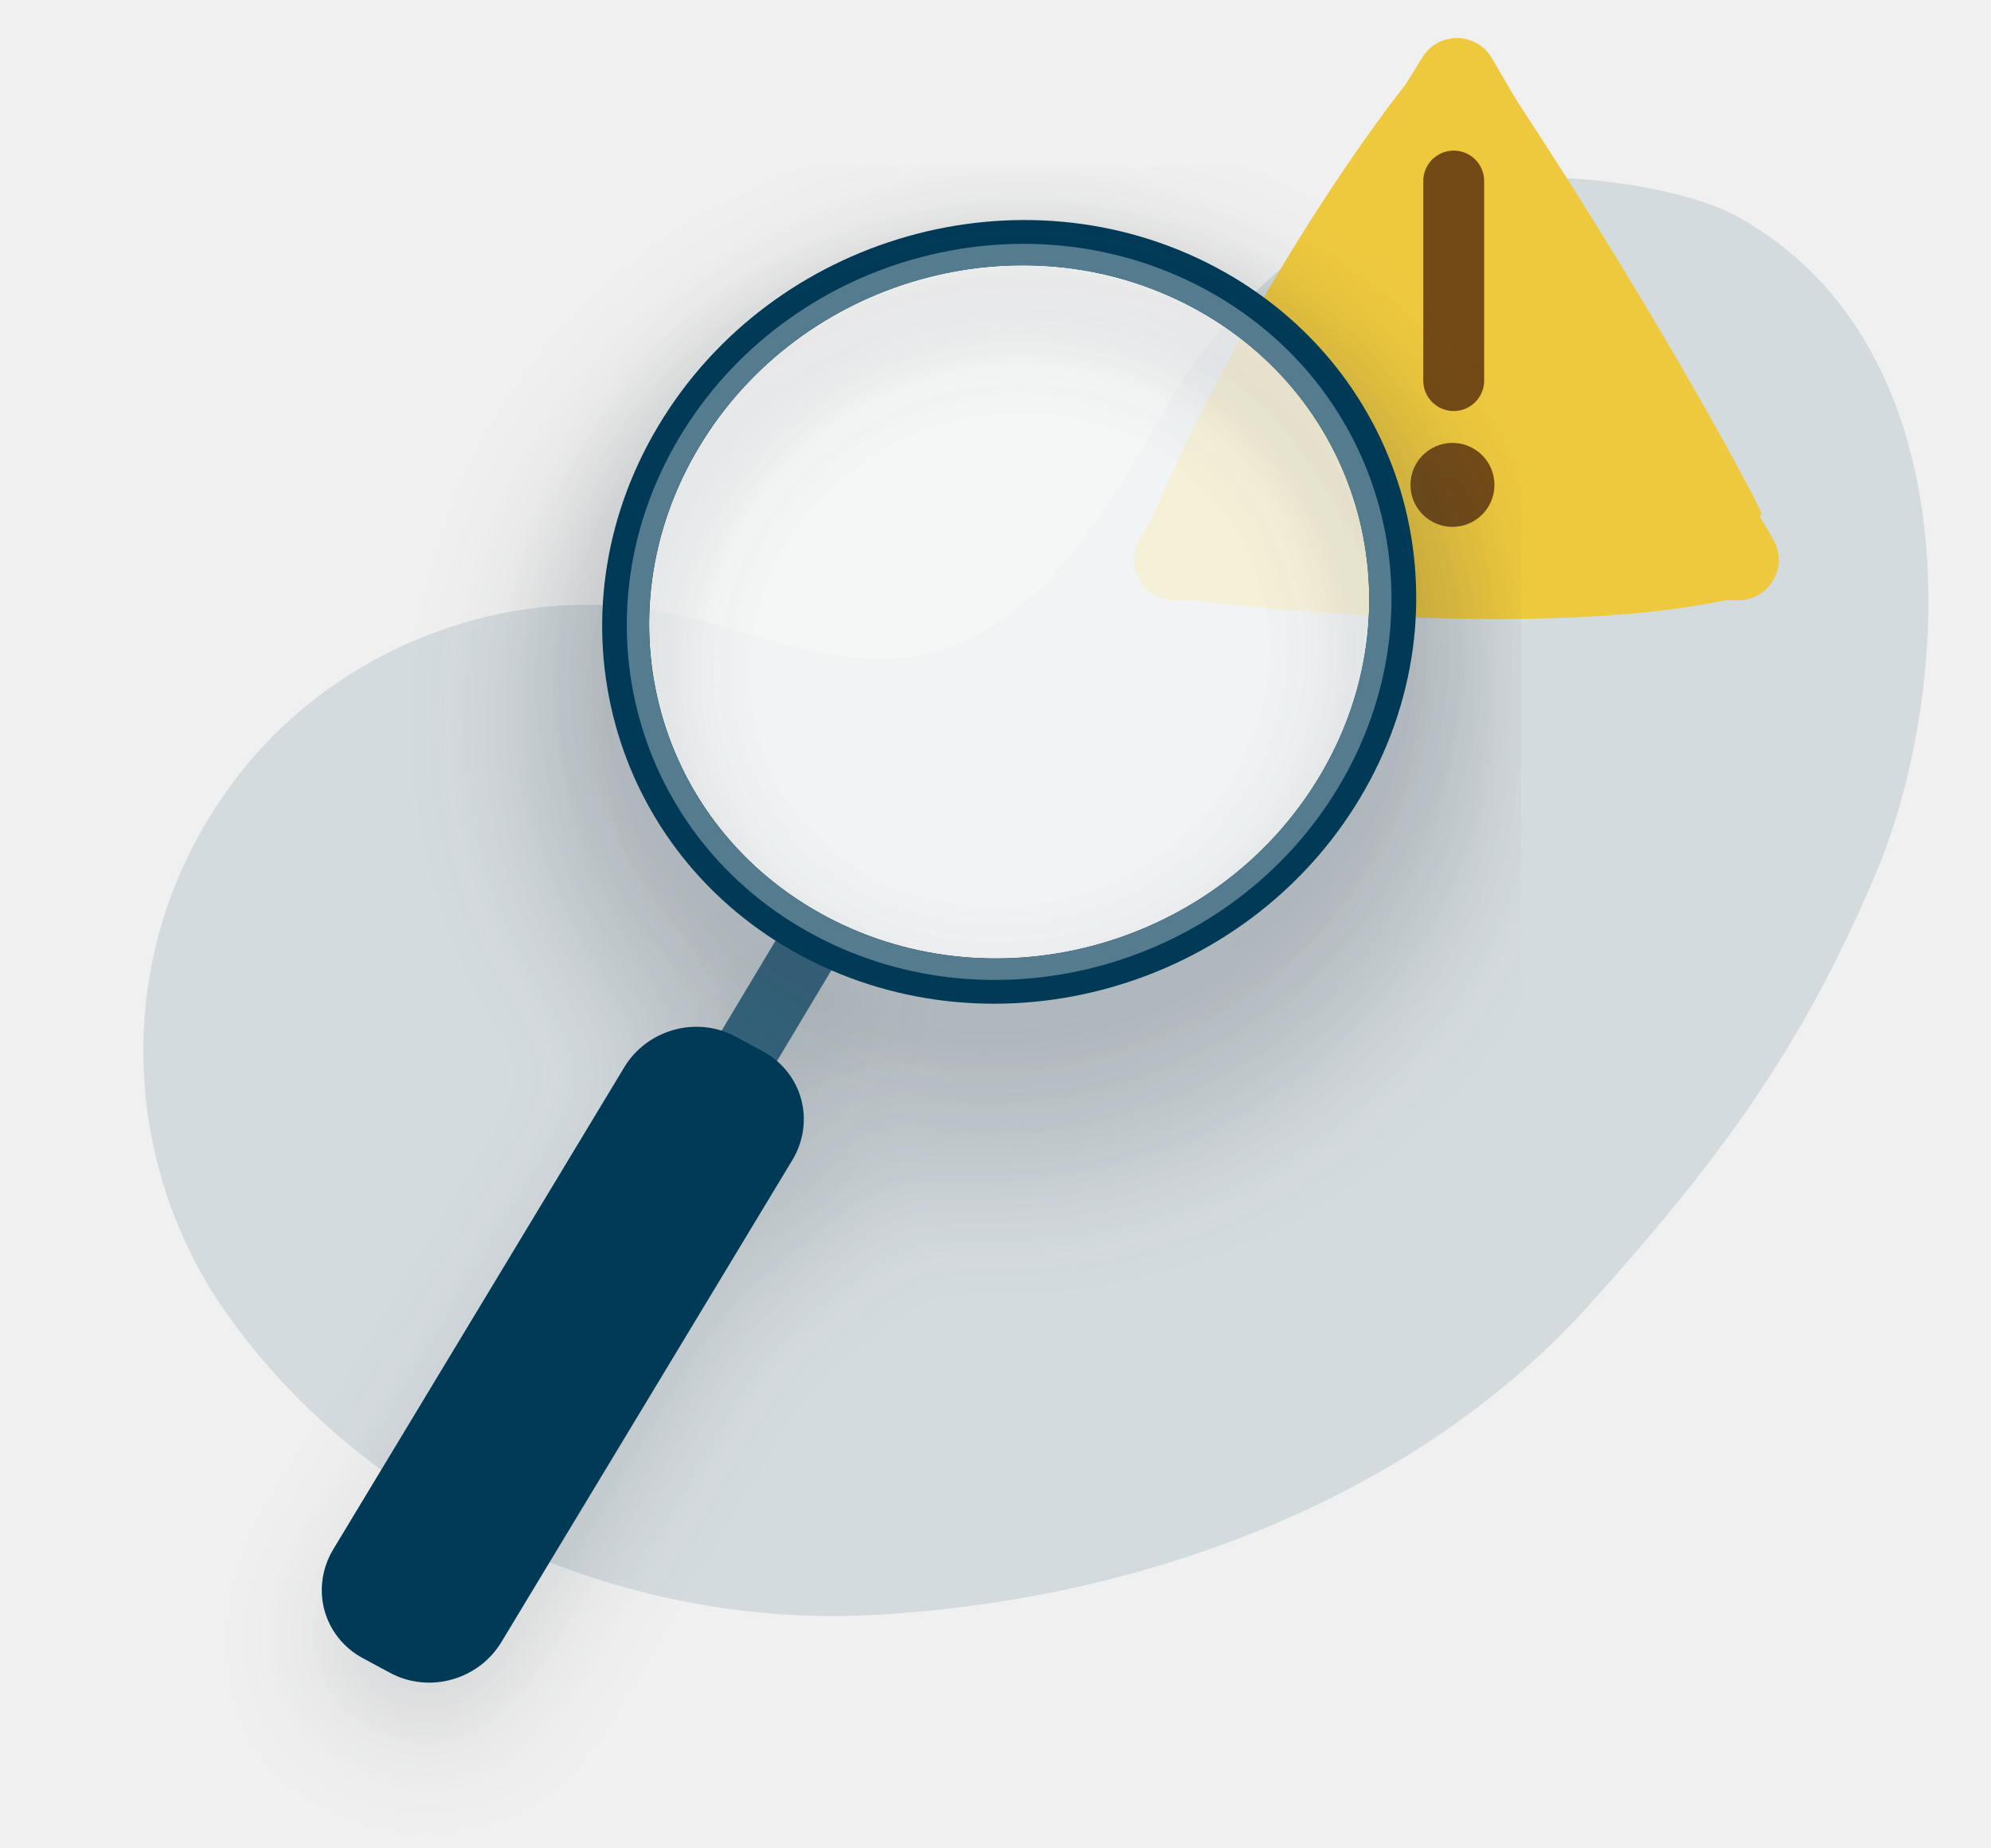
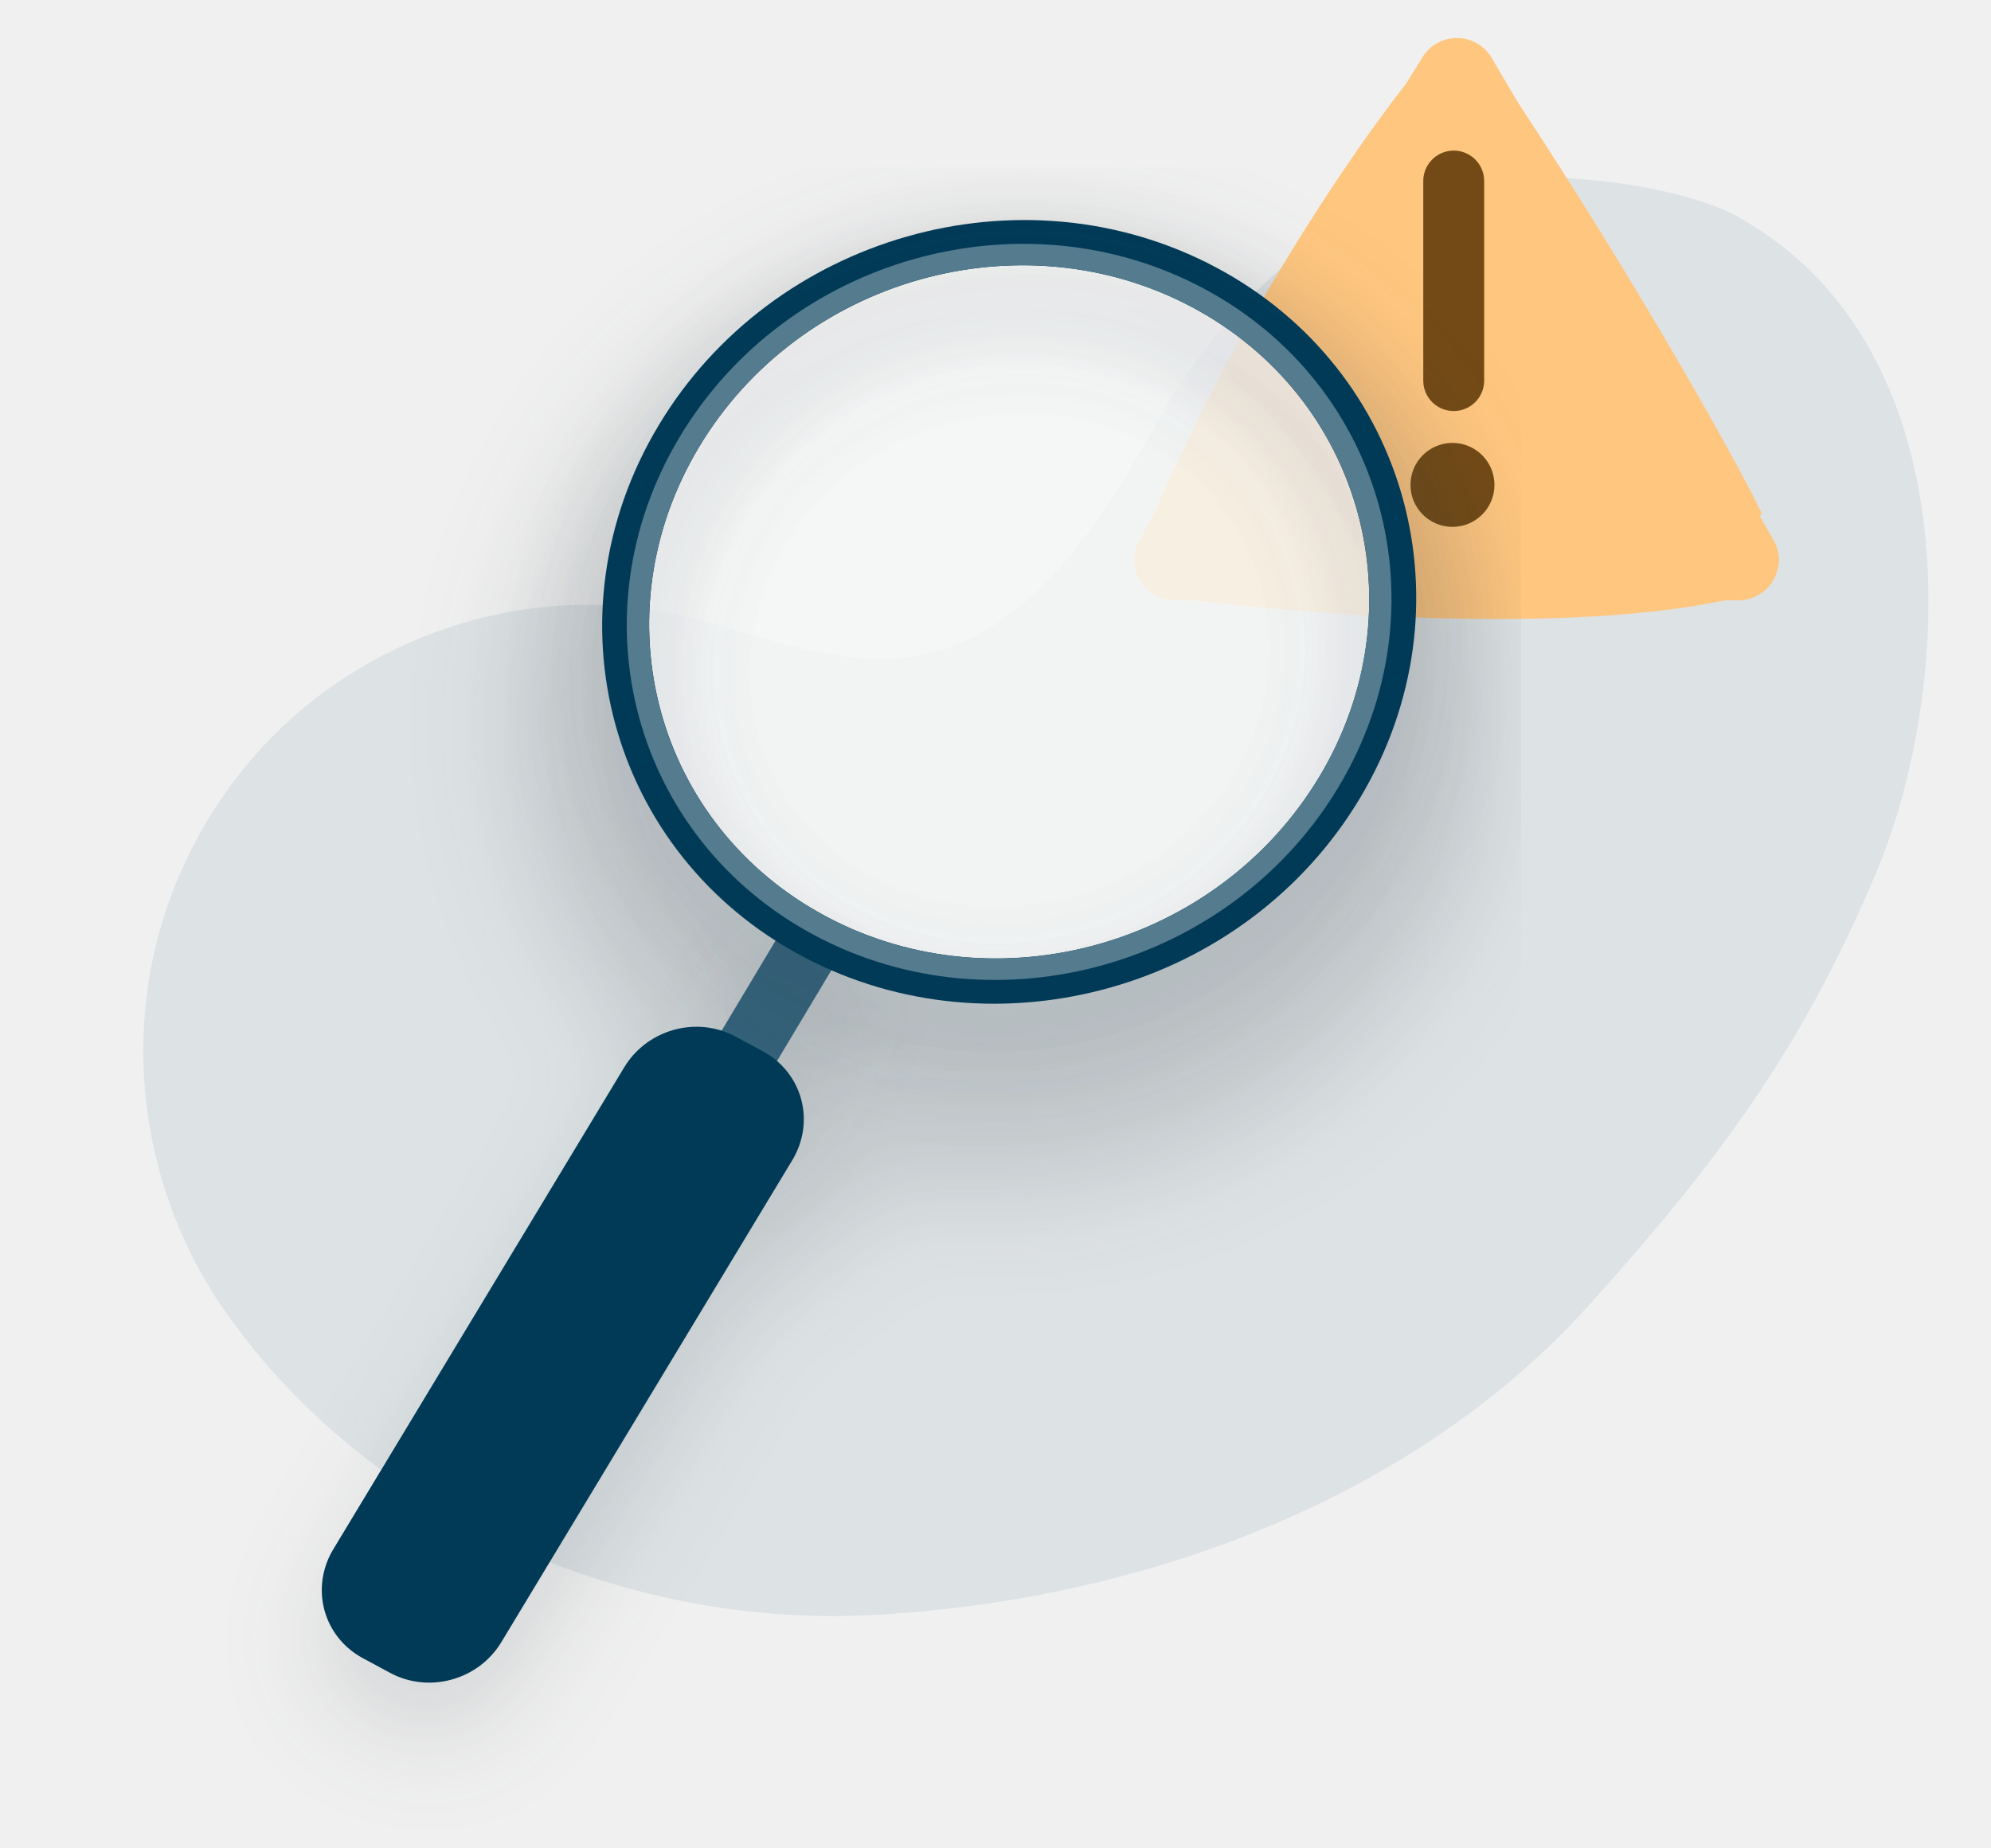
<svg xmlns="http://www.w3.org/2000/svg" width="153" height="142" viewBox="0 0 153 142" fill="none">
-   <g opacity="0.3">
+   <g opacity="0.2">
    <path opacity="0.61" d="M14.521 96.051C10.162 87.063 9.797 76.461 13.803 67.225C15.36 63.624 17.5 60.32 20.131 57.456C27.953 48.954 40.066 44.881 51.187 47.066C57.725 48.345 64.163 51.632 70.72 50.363C79.237 48.704 84.635 40.117 88.99 32.327C93.345 24.538 100.887 16.802 109.304 14.581C117.152 12.513 128.905 14.04 133.651 16.718C151.755 26.925 149.968 53.294 144.198 67.021C138.429 80.747 131.925 89.406 122.093 100.335C108.319 115.645 86.894 123.163 66.769 124.147C47.593 125.082 27.808 116.31 16.895 100.2C16.007 98.879 15.213 97.493 14.521 96.051Z" fill="#547B8E" />
  </g>
-   <path d="M87.597 42.077C94.038 26.077 104.566 10.303 109.934 4.156L114.349 4.416C126.3 22.192 134.608 37.661 135.387 39.48C134.175 40.749 132.686 46.111 133.31 45.973C120.843 48.882 99.458 47.185 90.195 45.973L87.597 42.077Z" fill="#EFC93D" />
-   <path d="M136.265 41.46L114.641 4.464C113.458 2.439 110.545 2.403 109.311 4.397L97.727 23.116L87.551 41.525C86.405 43.598 87.904 46.14 90.273 46.14H133.58C135.981 46.14 137.477 43.533 136.265 41.46Z" fill="#EFC93D" />
+   <path d="M87.597 42.077C94.038 26.077 104.566 10.303 109.934 4.156L114.349 4.416C126.3 22.192 134.608 37.661 135.387 39.48C134.175 40.749 132.686 46.111 133.31 45.973C120.843 48.882 99.458 47.185 90.195 45.973L87.597 42.077Z" fill="#FFC67F" />
+   <path d="M136.265 41.46L114.641 4.464C113.458 2.439 110.545 2.403 109.311 4.397L97.727 23.116L87.551 41.525C86.405 43.598 87.904 46.14 90.273 46.14H133.58C135.981 46.14 137.477 43.533 136.265 41.46Z" fill="#FFC67F" />
  <circle cx="111.616" cy="37.271" r="3.227" fill="#734A15" />
  <path d="M111.712 13.916V29.253" stroke="#734A15" stroke-width="4.68" stroke-linecap="round" />
  <g filter="url(#filter0_d_12776_7755)">
    <g filter="url(#filter1_d_12776_7755)">
      <path d="M63.371 70.719C62.643 70.333 61.948 69.917 61.287 69.48L53.56 82.386C53.084 83.179 53.66 84.333 54.845 84.96C56.03 85.587 57.374 85.457 57.85 84.663L65.576 71.756C64.84 71.45 64.099 71.106 63.371 70.719Z" fill="#336179" />
    </g>
    <path opacity="0.8" d="M63.523 70.46C50.353 63.47 45.955 47.31 53.701 34.365C61.447 21.421 78.403 16.594 91.574 23.584C104.744 30.574 109.141 46.734 101.395 59.678C93.649 72.623 76.693 77.45 63.523 70.46Z" fill="white" />
    <g filter="url(#filter2_d_12776_7755)">
      <path d="M104.511 61.344C95.753 75.977 76.582 81.431 61.695 73.526C46.808 65.621 41.839 47.353 50.598 32.72C59.356 18.088 78.527 12.632 93.415 20.537C108.304 28.441 113.26 46.715 104.511 61.344ZM101.4 59.692C109.147 46.748 104.752 30.588 91.584 23.596C78.416 16.604 61.458 21.429 53.711 34.372C45.963 47.316 50.357 63.476 63.526 70.469C76.696 77.461 93.645 72.636 101.394 59.693L101.4 59.692Z" fill="#003A57" />
    </g>
    <g filter="url(#filter3_d_12776_7755)">
-       <path d="M102.868 60.477C94.64 74.222 76.635 79.345 62.651 71.92C48.667 64.496 44 47.335 52.227 33.59C60.455 19.844 78.461 14.722 92.445 22.146C106.429 29.57 111.096 46.732 102.868 60.477ZM101.393 59.694C109.14 46.75 104.745 30.589 91.577 23.597C78.409 16.605 61.451 21.43 53.704 34.374C45.956 47.318 50.35 63.477 63.519 70.47C76.689 77.463 93.644 72.636 101.393 59.694Z" fill="#547B8E" />
+       <path d="M102.868 60.477C94.64 74.222 76.635 79.345 62.651 71.92C48.667 64.496 44 47.335 52.227 33.59C60.455 19.844 78.461 14.722 92.445 22.146C106.429 29.57 111.096 46.732 102.868 60.477ZM101.393 59.694C109.14 46.75 104.745 30.589 91.577 23.597C78.409 16.605 61.451 21.43 53.704 34.374C45.956 47.318 50.35 63.477 63.519 70.47C76.689 77.463 93.644 72.636 101.393 59.694V59.694Z" fill="#547B8E" />
    </g>
-     <path d="M51.787 80.123C50.616 80.504 49.6 81.261 48.916 82.272L48.774 82.493L48.773 82.495L26.408 119.553L26.279 119.778C25.99 120.31 25.796 120.887 25.707 121.482L25.676 121.737C25.618 122.334 25.666 122.935 25.821 123.513C25.976 124.092 26.235 124.636 26.584 125.122L26.738 125.327C27.113 125.795 27.569 126.192 28.084 126.504L28.308 126.633L30.416 127.769C31.024 128.097 31.693 128.303 32.386 128.378C32.992 128.443 33.607 128.407 34.204 128.273L34.458 128.209C35.049 128.047 35.61 127.789 36.116 127.446L36.329 127.295C36.889 126.876 37.364 126.355 37.724 125.762L37.726 125.76L60.091 88.701L60.091 88.7C60.772 87.577 61.006 86.255 60.737 84.994L60.677 84.742C60.318 83.405 59.418 82.286 58.19 81.624L56.081 80.486L55.848 80.368C54.673 79.808 53.316 79.695 52.039 80.046L51.787 80.123Z" fill="#003A57" stroke="#003A57" stroke-width="1.848" />
+     <path d="M52.039 80.046C50.762 80.397 49.649 81.189 48.916 82.272L48.774 82.493L48.773 82.495L26.408 119.553L26.279 119.778C25.99 120.31 25.796 120.887 25.707 121.482L25.676 121.737C25.618 122.334 25.666 122.935 25.821 123.513C25.998 124.174 26.31 124.791 26.738 125.327C27.113 125.795 27.569 126.192 28.084 126.504L28.308 126.633L30.416 127.769C31.024 128.097 31.693 128.303 32.386 128.378C33.079 128.453 33.782 128.395 34.458 128.209C35.133 128.024 35.769 127.713 36.329 127.295C36.889 126.876 37.364 126.355 37.724 125.762L37.726 125.76L60.091 88.701L60.091 88.7C60.818 87.502 61.035 86.078 60.677 84.742C60.318 83.405 59.418 82.286 58.19 81.624L56.081 80.486L55.848 80.368C54.673 79.808 53.316 79.695 52.039 80.046Z" fill="#003A57" stroke="#003A57" stroke-width="1.848" />
  </g>
  <defs>
    <filter id="filter0_d_12776_7755" x="16.729" y="12.912" width="100.102" height="128.423" filterUnits="userSpaceOnUse" color-interpolation-filters="sRGB">
      <feFlood flood-opacity="0" result="BackgroundImageFix" />
      <feColorMatrix in="SourceAlpha" type="matrix" values="0 0 0 0 0 0 0 0 0 0 0 0 0 0 0 0 0 0 127 0" result="hardAlpha" />
      <feOffset dy="4" />
      <feGaussianBlur stdDeviation="4" />
      <feColorMatrix type="matrix" values="0 0 0 0 0.184 0 0 0 0 0.224 0 0 0 0 0.255 0 0 0 0.15 0" />
      <feBlend mode="normal" in2="BackgroundImageFix" result="effect1_dropShadow_12776_7755" />
      <feBlend mode="normal" in="SourceGraphic" in2="effect1_dropShadow_12776_7755" result="shape" />
    </filter>
    <filter id="filter1_d_12776_7755" x="46.002" y="65.784" width="26.965" height="30.659" filterUnits="userSpaceOnUse" color-interpolation-filters="sRGB">
      <feFlood flood-opacity="0" result="BackgroundImageFix" />
      <feColorMatrix in="SourceAlpha" type="matrix" values="0 0 0 0 0 0 0 0 0 0 0 0 0 0 0 0 0 0 127 0" result="hardAlpha" />
      <feOffset dy="3.695" />
      <feGaussianBlur stdDeviation="3.695" />
      <feColorMatrix type="matrix" values="0 0 0 0 0.184 0 0 0 0 0.224 0 0 0 0 0.255 0 0 0 0.15 0" />
      <feBlend mode="normal" in2="BackgroundImageFix" result="effect1_dropShadow_12776_7755" />
      <feBlend mode="normal" in="SourceGraphic" in2="effect1_dropShadow_12776_7755" result="shape" />
    </filter>
    <filter id="filter2_d_12776_7755" x="38.883" y="13.217" width="77.339" height="75.021" filterUnits="userSpaceOnUse" color-interpolation-filters="sRGB">
      <feFlood flood-opacity="0" result="BackgroundImageFix" />
      <feColorMatrix in="SourceAlpha" type="matrix" values="0 0 0 0 0 0 0 0 0 0 0 0 0 0 0 0 0 0 127 0" result="hardAlpha" />
      <feOffset dy="3.695" />
      <feGaussianBlur stdDeviation="3.695" />
      <feColorMatrix type="matrix" values="0 0 0 0 0.184 0 0 0 0 0.224 0 0 0 0 0.255 0 0 0 0.15 0" />
      <feBlend mode="normal" in2="BackgroundImageFix" result="effect1_dropShadow_12776_7755" />
      <feBlend mode="normal" in="SourceGraphic" in2="effect1_dropShadow_12776_7755" result="shape" />
    </filter>
    <filter id="filter3_d_12776_7755" x="40.775" y="15.046" width="73.547" height="71.365" filterUnits="userSpaceOnUse" color-interpolation-filters="sRGB">
      <feFlood flood-opacity="0" result="BackgroundImageFix" />
      <feColorMatrix in="SourceAlpha" type="matrix" values="0 0 0 0 0 0 0 0 0 0 0 0 0 0 0 0 0 0 127 0" result="hardAlpha" />
      <feOffset dy="3.695" />
      <feGaussianBlur stdDeviation="3.695" />
      <feColorMatrix type="matrix" values="0 0 0 0 0.184 0 0 0 0 0.224 0 0 0 0 0.255 0 0 0 0.15 0" />
      <feBlend mode="normal" in2="BackgroundImageFix" result="effect1_dropShadow_12776_7755" />
      <feBlend mode="normal" in="SourceGraphic" in2="effect1_dropShadow_12776_7755" result="shape" />
    </filter>
  </defs>
</svg>
